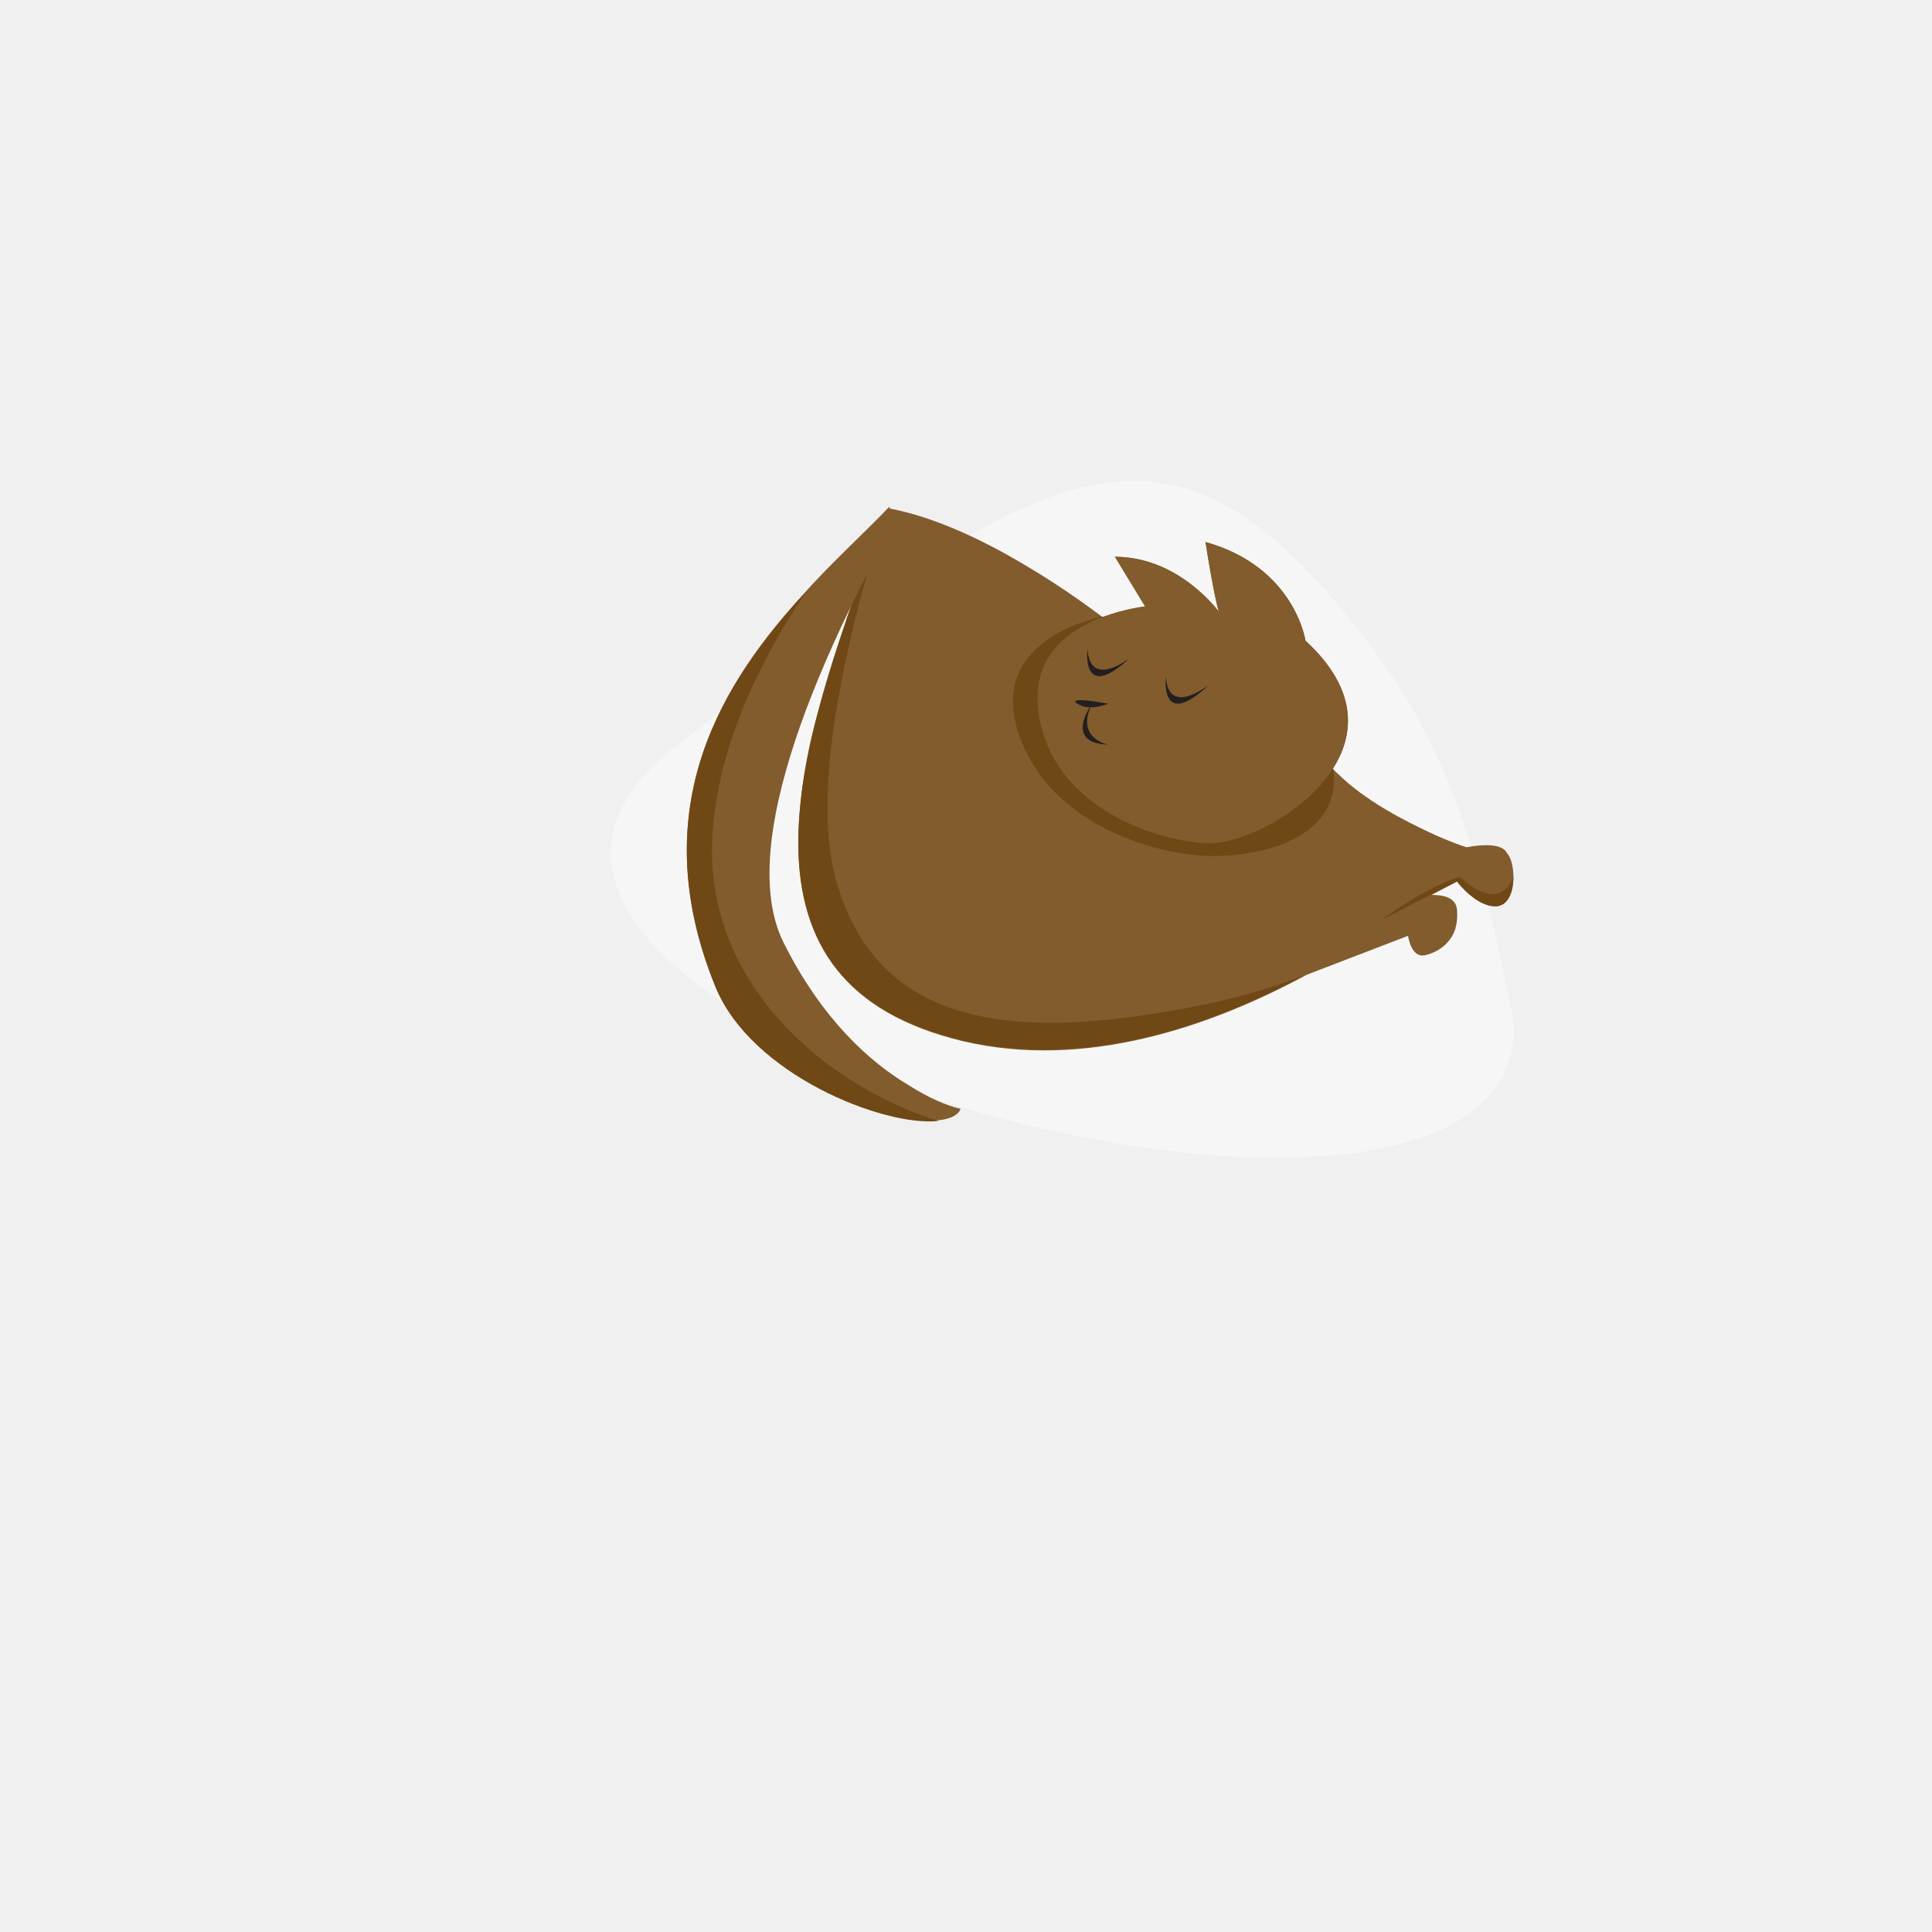
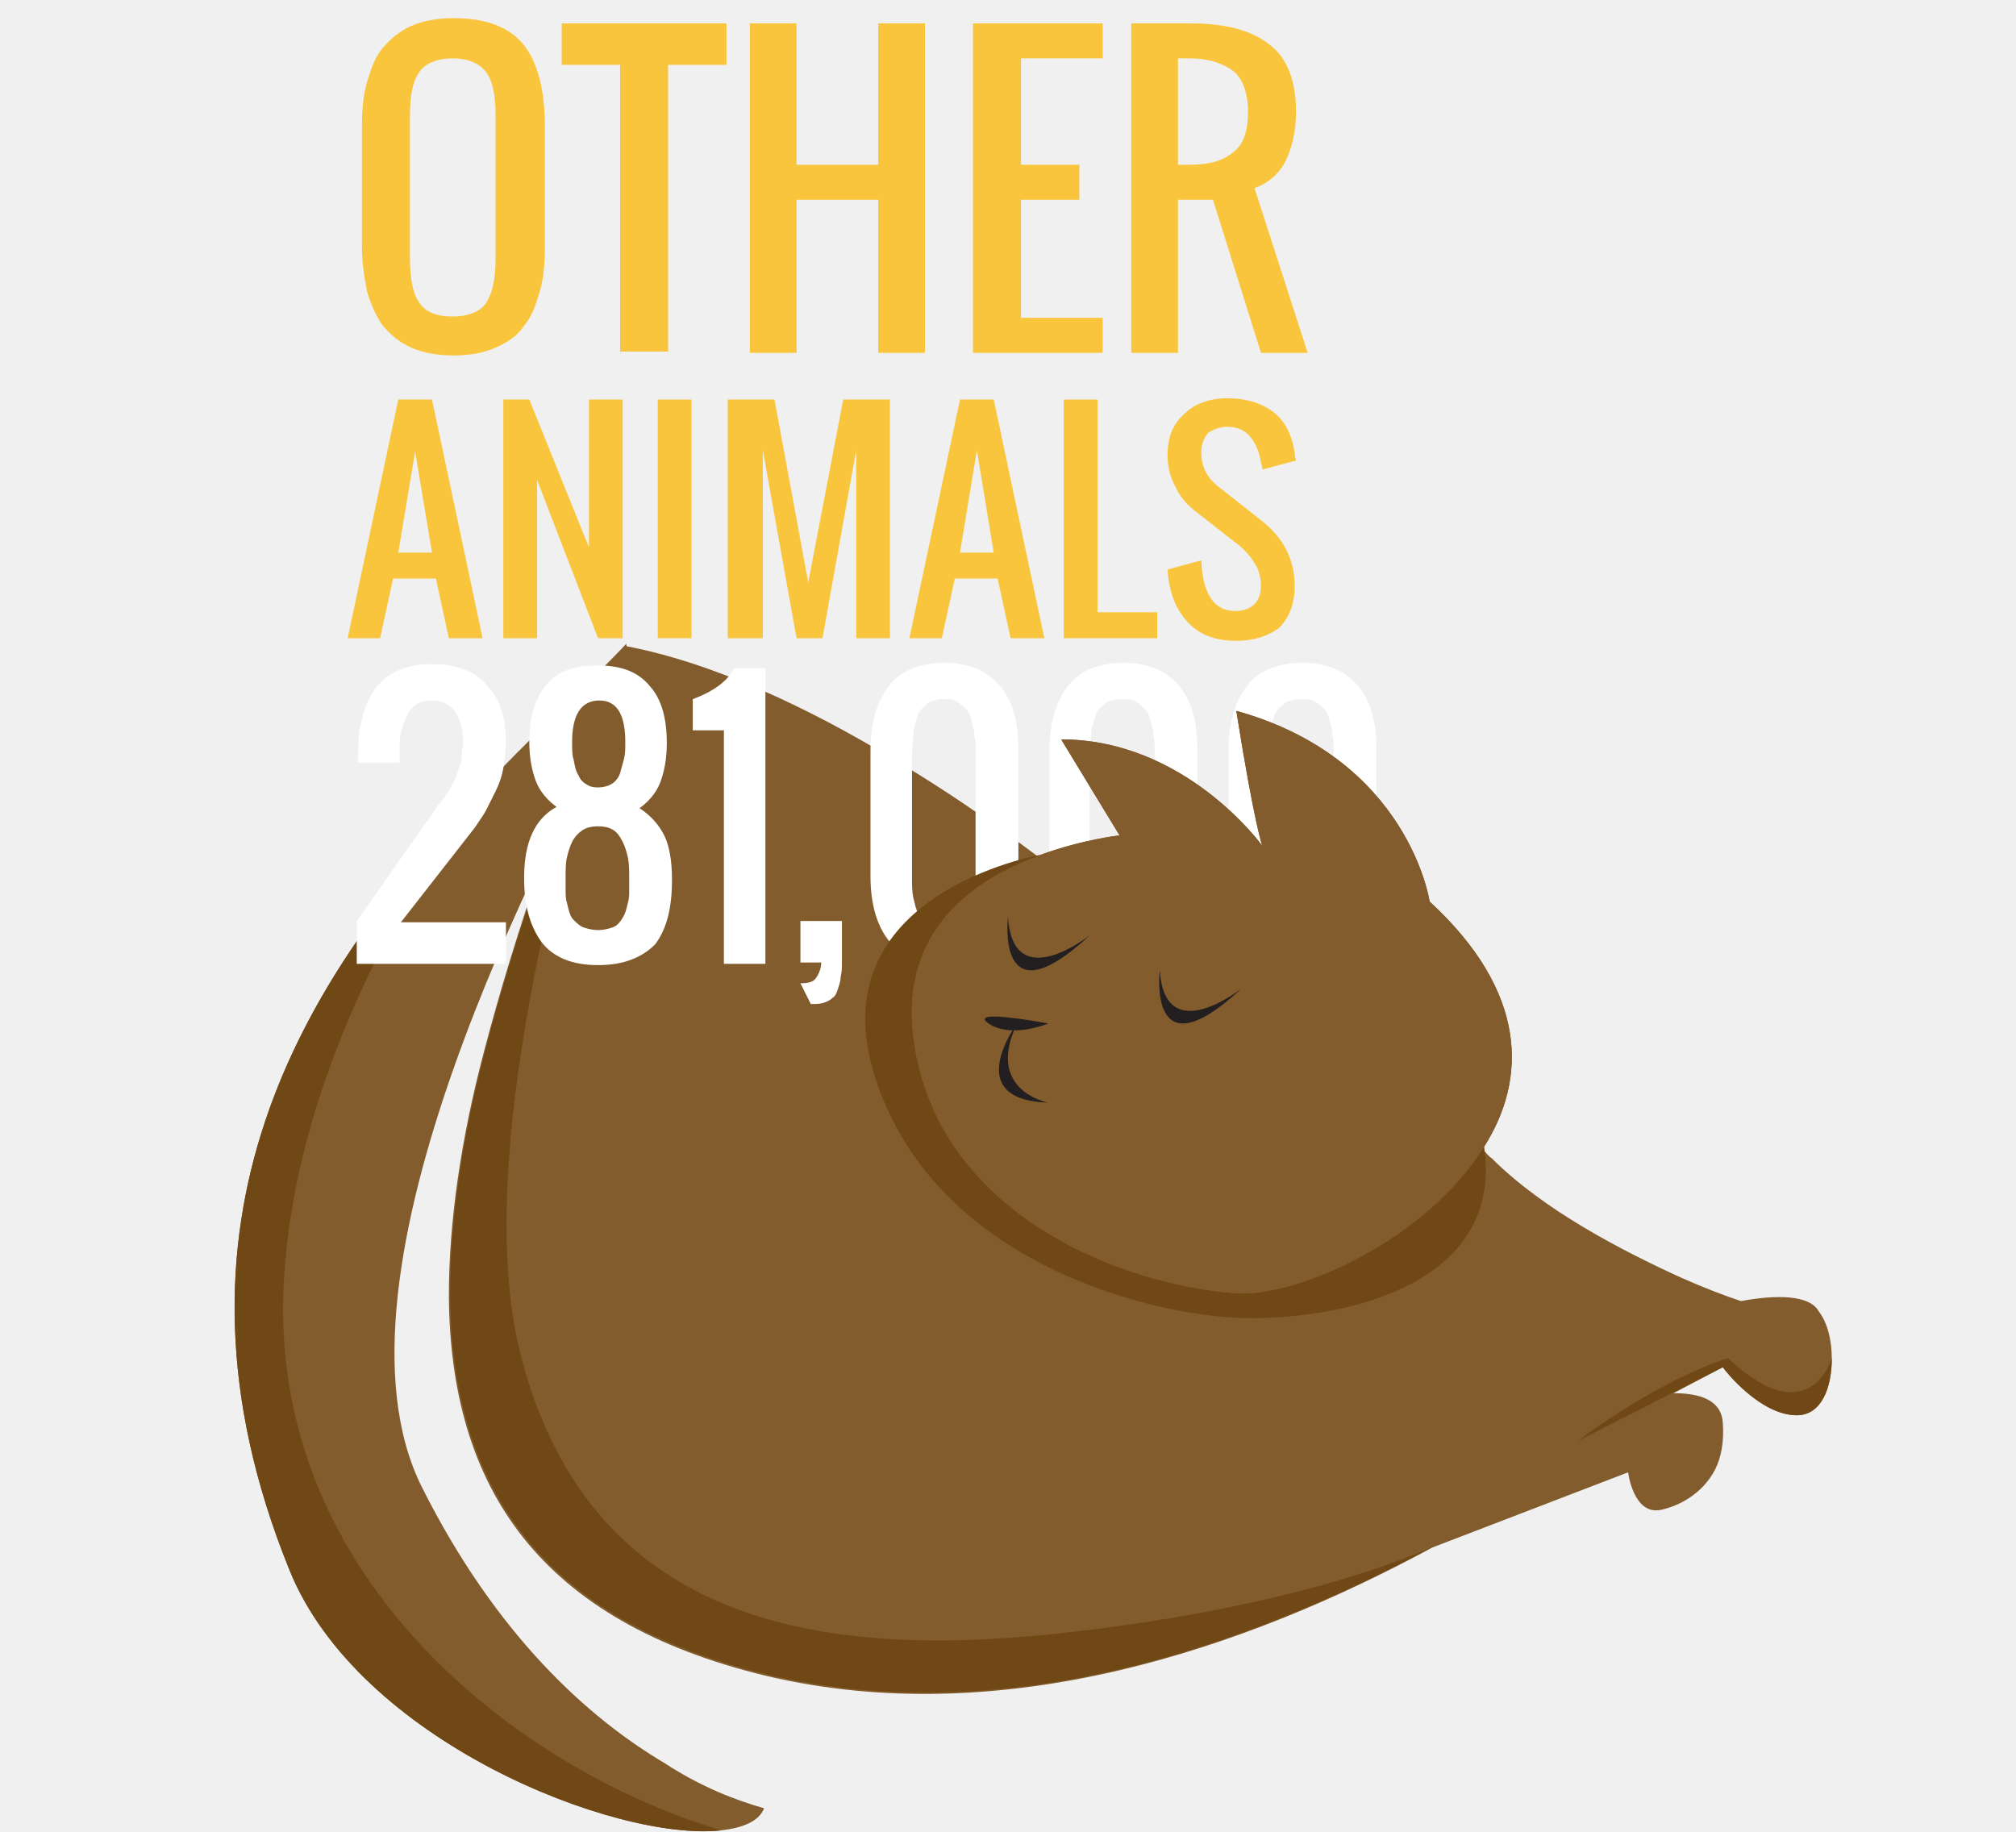
- <svg xmlns="http://www.w3.org/2000/svg" version="1.1" x="0px" y="0px" width="288px" height="288px" viewBox="0 0 288 288" enable-background="new 0 0 288 288" xml:space="preserve">
-   <g id="bck">
-     <path opacity="0.39" fill="#FFFFFF" d="M200.9,91.9C172.3,56.6,153.7,70.4,101,111c-53.7,41.4,128,90,124.6,41   C219.6,121.7,214,108,200.9,91.9z" />
-   </g>
+ <svg xmlns="http://www.w3.org/2000/svg" version="1.1" x="0px" y="0px" width="155.4px" height="141.2px" viewBox="0 0 155.4 141.2" enable-background="new 0 0 155.4 141.2" xml:space="preserve">
  <g id="body">
-     <path fill="#825C2D" d="M225.6,130.7L225.6,130.7c0,2.3-0.8,4.4-2.7,4.4c-2.8,0-5.5-3.4-5.7-3.7c0,0,0,0,0,0l-3.8,2   c2,0,3.7,0.5,3.8,2.3c0.1,1.4-0.1,2.6-0.6,3.6c0,0,0,0,0,0c-1,1.9-2.8,2.8-4.2,3.1c-2.1,0.4-2.5-2.9-2.5-2.9l-15.1,5.8c0,0,0,0,0,0   c-14.4,7.8-33.1,14.2-51.3,9.9c-17.5-4.2-24.4-14.5-24.5-29.3v0c0-5.6,0.9-12,2.7-18.8c1.2-4.6,2.7-9.5,4.5-14.7c0,0,0,0,0-0.1   c0,0,0,0,0,0c0,0,0,0,0,0c1.5-4.2,3.1-8.5,4.9-12.9c0.5-1.2,1-2.4,1.5-3.6c6.9,1.3,14.3,4.9,20.3,8.5c5.6,3.3,10,6.6,11.6,7.8   c-0.1,0-0.1,0-0.2,0.1c-4.9,1.8-10.6,5.7-9.6,13.9c1.7,13.8,16.2,19.2,24.9,19.8c4.9,0.3,14.8-4.3,19.1-11.3   c0.2,0.2,0.4,0.5,0.7,0.7c4,4,10,7.1,14.6,9.2c1.8,0.8,3.4,1.4,4.6,1.8c2.7-0.5,5.3-0.5,6,0.8C225.3,127.9,225.6,129.3,225.6,130.7   z" />
-     <path fill="#704815" d="M225.6,130.7C225.6,130.7,225.6,130.7,225.6,130.7c0,2.3-0.8,4.4-2.7,4.4c-2.8,0-5.5-3.4-5.7-3.7   c0,0,0,0,0,0l-11.2,5.7c6.7-5,11.6-6.4,11.6-6.4C223.9,136.5,225.6,130.7,225.6,130.7C225.6,130.7,225.6,130.7,225.6,130.7z" />
-     <path fill="#704815" d="M194.8,145.2c-14.4,7.8-33.1,14.2-51.3,9.9c-17.5-4.2-24.4-14.5-24.5-29.3v0c0-5.6,0.9-12,2.7-18.8   c1.2-4.6,2.7-9.5,4.5-14.7c0,0,0,0,0-0.1c0,0,0,0,0,0c0,0,0,0,0,0c1.5-4.2,3.1-8.5,4.9-12.9c-4.3,14-10.3,37.5-6.6,51.4   c5.5,20.9,23.7,23.3,42.5,21.1C185.2,149.6,194.3,145.4,194.8,145.2z" />
+     <path fill="#825C2D" d="M141.2,104.7L141.2,104.7c0,2.3-0.8,4.4-2.7,4.4c-2.8,0-5.5-3.4-5.7-3.7c0,0,0,0,0,0l-3.8,2   c2,0,3.7,0.5,3.8,2.3c0.1,1.4-0.1,2.6-0.6,3.6c0,0,0,0,0,0c-1,1.9-2.8,2.8-4.2,3.1c-2.1,0.4-2.5-2.9-2.5-2.9l-15.1,5.8c0,0,0,0,0,0   c-14.4,7.8-33.1,14.2-51.3,9.9c-17.5-4.2-24.4-14.5-24.5-29.3v0c0-5.6,0.9-12,2.7-18.8c1.2-4.6,2.7-9.5,4.5-14.7c0,0,0,0,0-0.1   c0,0,0,0,0,0c0,0,0,0,0,0c1.5-4.2,3.1-8.5,4.9-12.9c0.5-1.2,1-2.4,1.5-3.6c6.9,1.3,14.3,4.9,20.3,8.5c5.6,3.3,10,6.6,11.6,7.8   c-0.1,0-0.1,0-0.2,0.1c-4.9,1.8-10.6,5.7-9.6,13.9c1.7,13.8,16.2,19.2,24.9,19.8c4.9,0.3,14.8-4.3,19.1-11.3   c0.2,0.2,0.4,0.5,0.7,0.7c4,4,10,7.1,14.6,9.2c1.8,0.8,3.4,1.4,4.6,1.8c2.7-0.5,5.3-0.5,6,0.8C140.9,102,141.2,103.4,141.2,104.7z" />
+     <path fill="#704815" d="M141.2,104.7C141.2,104.7,141.2,104.7,141.2,104.7c0,2.3-0.8,4.4-2.7,4.4c-2.8,0-5.5-3.4-5.7-3.7   c0,0,0,0,0,0l-11.2,5.7c6.7-5,11.6-6.4,11.6-6.4C139.5,110.6,141.2,104.7,141.2,104.7C141.2,104.7,141.2,104.7,141.2,104.7z" />
+     <path fill="#704815" d="M110.5,119.2c-14.4,7.8-33.1,14.2-51.3,9.9c-17.5-4.2-24.4-14.5-24.5-29.3v0c0-5.6,0.9-12,2.7-18.8   c1.2-4.6,2.7-9.5,4.5-14.7c0,0,0,0,0-0.1c0,0,0,0,0,0c0,0,0,0,0,0c1.5-4.2,3.1-8.5,4.9-12.9c-4.3,14-10.3,37.5-6.6,51.4   c5.5,20.9,23.7,23.3,42.5,21.1C100.9,123.7,109.9,119.5,110.5,119.2z" />
  </g>
  <g id="tail">
-     <path fill="#825C2D" d="M143.2,165.3c-0.4,1-1.6,1.5-3.3,1.7c-8.1,0.9-28-6.9-33.3-20.1c-10.9-26.9,1.4-45.6,13.5-58.7   c0.3-0.3,0.6-0.7,0.9-1c4.3-4.6,8.6-8.5,11.6-11.7c-0.2,0.2,1,1.6-0.2,4c-6.1,11.6-23.7,44.7-15.6,61c5.7,11.4,12.8,17.8,18.7,21.3   C138.5,163.7,141.1,164.8,143.2,165.3z" />
-     <path fill="#704815" d="M139.9,167.1c-8.1,0.9-28-6.9-33.3-20.1c-10.9-26.9,1.4-45.6,13.5-58.7c-6.4,9.5-12.7,22-13.8,34.9   C104.1,147.2,124.5,162.4,139.9,167.1z" />
+     <path fill="#825C2D" d="M58.9,139.4c-0.4,1-1.6,1.5-3.3,1.7c-8.1,0.9-28-6.9-33.3-20.1c-10.9-26.9,1.4-45.6,13.5-58.7   c0.3-0.3,0.6-0.7,0.9-1c4.3-4.6,8.6-8.5,11.6-11.7c-0.2,0.2,1,1.6-0.2,4c-6.1,11.6-23.7,44.7-15.6,61c5.7,11.4,12.8,17.8,18.7,21.3   C54.1,137.8,56.8,138.8,58.9,139.4z" />
+     <path fill="#704815" d="M55.6,141.1c-8.1,0.9-28-6.9-33.3-20.1c-10.9-26.9,1.4-45.6,13.5-58.7c-6.4,9.5-12.7,22-13.8,34.9   C19.7,121.3,40.1,136.5,55.6,141.1z" />
+   </g>
+   <g id="Layer_4">
+     <g>
+       <rect x="26.6" y="1.8" fill="none" width="103.6" height="97.9" />
+       <path fill="#F9C53D" d="M35,27.4c-1.3,0-2.4-0.2-3.3-0.6c-0.9-0.4-1.6-1-2.2-1.7c-0.5-0.7-0.9-1.6-1.2-2.6c-0.2-1-0.4-2.2-0.4-3.5    V9.8c0-1.3,0.1-2.5,0.4-3.5s0.6-1.9,1.2-2.6s1.3-1.3,2.2-1.7c0.9-0.4,2-0.6,3.3-0.6c2.5,0,4.3,0.7,5.4,2.1S42,7.1,42,9.8V19    c0,1.3-0.1,2.5-0.4,3.5c-0.3,1-0.6,1.9-1.2,2.6c-0.5,0.8-1.3,1.3-2.2,1.7C37.3,27.2,36.2,27.4,35,27.4z M32.3,23.3    c0.5,0.8,1.4,1.1,2.6,1.1s2.2-0.4,2.6-1.1c0.5-0.8,0.7-1.9,0.7-3.4v-11c0-1.5-0.2-2.6-0.7-3.3c-0.5-0.7-1.4-1.1-2.6-1.1    s-2.2,0.4-2.6,1.1c-0.5,0.7-0.7,1.8-0.7,3.3v11C31.6,21.4,31.8,22.6,32.3,23.3z" />
+       <path fill="#F9C53D" d="M47.8,27.2V5h-4.5V1.8H56V5h-4.5v22.1H47.8z" />
+       <path fill="#F9C53D" d="M57.8,27.2V1.8h3.6v10.9h6.3V1.8h3.6v25.4h-3.6V15.4h-6.3v11.8H57.8z" />
+       <path fill="#F9C53D" d="M75,27.2V1.8h10v2.7h-6.3v8.2h4.5v2.7h-4.5v9.1H85v2.7H75z" />
+       <path fill="#F9C53D" d="M87.2,27.2V1.8h4.5c2.7,0,4.7,0.5,6.1,1.6c1.4,1,2.1,2.8,2.1,5.2c0,1.5-0.3,2.8-0.8,3.8s-1.3,1.7-2.4,2.1    l4.1,12.7h-3.6l-3.7-11.8h-2.7v11.8H87.2z M90.8,12.7h0.9c1.5,0,2.6-0.3,3.4-1c0.8-0.6,1.1-1.7,1.1-3.1s-0.4-2.5-1.1-3.1    c-0.8-0.6-1.9-1-3.4-1h-0.9V12.7z" />
+       <path fill="#F9C53D" d="M26.8,49.2l3.9-18.4h2.6l3.9,18.4h-2.6l-1-4.6h-3.3l-1,4.6H26.8z M30.7,42.6h2.6L32,34.8L30.7,42.6z" />
+       <path fill="#F9C53D" d="M38.8,49.2V30.8h2l4.6,11.4V30.8h2.6v18.4h-1.9L41.4,37v12.2H38.8z" />
+       <path fill="#F9C53D" d="M50.7,49.2V30.8h2.6v18.4H50.7z" />
+       <path fill="#F9C53D" d="M56.1,49.2V30.8h3.6l2.6,14.1L65,30.8h3.6v18.4H66V34.7l-2.6,14.5h-2l-2.6-14.5v14.5H56.1z" />
+       <path fill="#F9C53D" d="M70.1,49.2L74,30.8h2.6l3.9,18.4h-2.6l-1-4.6h-3.3l-1,4.6H70.1z M74,42.6h2.6l-1.3-7.9L74,42.6z" />
+       <path fill="#F9C53D" d="M82,49.2V30.8h2.6v16.4h4.6v2H82z" />
+       <path fill="#F9C53D" d="M95.3,49.4c-1.7,0-2.9-0.5-3.8-1.5c-0.9-1-1.4-2.3-1.5-4l2.6-0.7c0.1,2.6,1,3.9,2.6,3.9c1.3,0,2-0.7,2-2    c0-0.4-0.1-0.8-0.2-1.1c-0.1-0.3-0.3-0.6-0.5-0.9c-0.2-0.3-0.4-0.5-0.6-0.7c-0.2-0.2-0.4-0.4-0.7-0.6L92,39.3    c-0.6-0.5-1.1-1.1-1.4-1.8C90.2,36.8,90,36,90,35.1c0-1.4,0.4-2.4,1.3-3.2c0.8-0.8,2-1.2,3.3-1.2c1.5,0,2.7,0.4,3.6,1.1    c0.9,0.7,1.4,1.8,1.6,3.1c0,0.1,0,0.3,0.1,0.6l-2.6,0.7c0-0.1,0-0.3-0.1-0.5c-0.1-0.8-0.4-1.5-0.8-2c-0.4-0.5-1-0.8-1.8-0.8    c-0.6,0-1.1,0.2-1.5,0.5c-0.3,0.4-0.5,0.8-0.5,1.5c0,1,0.4,1.9,1.3,2.6l3.3,2.6c1.8,1.4,2.6,3.1,2.6,5.1c0,1.3-0.4,2.4-1.2,3.2    C97.8,49,96.7,49.4,95.3,49.4z" />
+       <path fill="#FFFFFF" d="M27.5,74.2v-3.2l5.7-8.1c0.1-0.1,0.2-0.3,0.4-0.6c0.2-0.3,0.4-0.5,0.5-0.6c0.1-0.1,0.2-0.3,0.4-0.6    c0.2-0.3,0.3-0.5,0.4-0.7c0.1-0.2,0.2-0.4,0.3-0.7s0.2-0.5,0.3-0.8c0.1-0.2,0.1-0.5,0.1-0.8c0-0.3,0.1-0.6,0.1-0.9    c0-0.9-0.2-1.7-0.6-2.3c-0.4-0.6-1-0.9-1.8-0.9c-0.5,0-0.9,0.1-1.2,0.3c-0.3,0.2-0.6,0.5-0.8,1S31,56,30.9,56.5    c-0.1,0.5-0.1,0.9-0.1,1.5v0.8h-3.2v-0.8c0-2.1,0.5-3.8,1.4-5s2.4-1.8,4.3-1.8c1.8,0,3.3,0.5,4.2,1.6c1,1,1.5,2.5,1.5,4.4    c0,0.7-0.1,1.4-0.2,2s-0.3,1.2-0.6,1.8s-0.5,1-0.7,1.4s-0.5,0.8-0.9,1.4l-5.7,7.3h8.1v3.2H27.5z" />
+       <path fill="#FFFFFF" d="M46.1,74.4c-2,0-3.4-0.6-4.3-1.7c-0.9-1.2-1.4-2.8-1.4-5c0-1.4,0.2-2.5,0.6-3.4c0.4-0.9,1-1.6,1.9-2.1    c-0.7-0.5-1.3-1.2-1.6-2s-0.5-1.8-0.5-3c0-1.9,0.4-3.3,1.3-4.4s2.2-1.5,4-1.5c1.8,0,3.1,0.5,4,1.6c0.9,1,1.3,2.5,1.3,4.4    c0,1.2-0.2,2.2-0.5,3c-0.3,0.8-0.9,1.5-1.6,2c0.9,0.6,1.5,1.3,1.9,2.1s0.6,2,0.6,3.4c0,2.2-0.4,3.8-1.3,5    C49.5,73.8,48.1,74.4,46.1,74.4z M45,71.5c0.3,0.1,0.7,0.2,1.1,0.2s0.8-0.1,1.1-0.2s0.5-0.3,0.7-0.6s0.3-0.5,0.4-0.9    c0.1-0.4,0.2-0.7,0.2-1.1s0-0.8,0-1.3c0-0.5,0-1-0.1-1.5c-0.1-0.4-0.2-0.8-0.4-1.2s-0.4-0.7-0.7-0.9s-0.7-0.3-1.2-0.3    s-0.9,0.1-1.2,0.3s-0.6,0.5-0.8,0.9c-0.2,0.4-0.3,0.8-0.4,1.2c-0.1,0.4-0.1,0.9-0.1,1.5c0,0.5,0,0.9,0,1.3c0,0.4,0.1,0.7,0.2,1.1    c0.1,0.4,0.2,0.7,0.4,0.9S44.7,71.4,45,71.5z M46.1,60.7c0.4,0,0.8-0.1,1.1-0.3s0.5-0.5,0.6-0.8c0.1-0.4,0.2-0.7,0.3-1.1    s0.1-0.8,0.1-1.3c0-2.2-0.7-3.2-2-3.2c-1.4,0-2.1,1.1-2.1,3.2c0,0.5,0,1,0.1,1.3c0.1,0.4,0.1,0.7,0.3,1.1s0.3,0.6,0.6,0.8    S45.6,60.7,46.1,60.7z" />
+       <path fill="#FFFFFF" d="M55.8,74.2V56.3h-2.4v-2.4c1.6-0.6,2.7-1.4,3.2-2.4h2.4v22.8H55.8z" />
+       <path fill="#FFFFFF" d="M62.5,77.4l-0.8-1.6c0.6,0,1-0.1,1.2-0.4c0.2-0.3,0.4-0.7,0.4-1.2h-1.6v-3.2h3.2c0,1.2,0,2.2,0,3.1    c0,0.5,0,0.8-0.1,1.2c0,0.3-0.1,0.6-0.2,0.9c-0.1,0.3-0.2,0.6-0.4,0.7c-0.2,0.2-0.4,0.3-0.7,0.4C63.2,77.4,62.9,77.4,62.5,77.4z" />
+       <path fill="#FFFFFF" d="M72.8,74.4c-1.2,0-2.3-0.3-3.2-0.9c-0.9-0.6-1.5-1.4-1.9-2.4c-0.4-1-0.6-2.2-0.6-3.5v-9.8    c0-2.1,0.5-3.7,1.4-4.9c0.9-1.2,2.4-1.8,4.3-1.8c1.9,0,3.3,0.6,4.3,1.8s1.4,2.8,1.4,4.9v9.8c0,2-0.5,3.7-1.5,4.9    C76,73.8,74.6,74.4,72.8,74.4z M72.8,71.8c1.6,0,2.4-1.4,2.4-4.1v-9.8c0-0.5,0-0.9-0.1-1.2c0-0.4-0.1-0.7-0.2-1.1    c-0.1-0.4-0.2-0.7-0.4-0.9c-0.2-0.2-0.4-0.4-0.7-0.6c-0.3-0.2-0.6-0.2-1.1-0.2S72,54,71.7,54.1c-0.3,0.2-0.5,0.4-0.7,0.6    c-0.2,0.2-0.3,0.6-0.4,0.9c-0.1,0.4-0.2,0.7-0.2,1.1c0,0.4-0.1,0.8-0.1,1.2v9.8c0,0.5,0,1,0.1,1.5c0.1,0.4,0.2,0.9,0.4,1.3    c0.2,0.4,0.4,0.7,0.8,1C71.9,71.6,72.3,71.8,72.8,71.8z" />
+       <path fill="#FFFFFF" d="M86.6,74.4c-1.2,0-2.3-0.3-3.2-0.9c-0.9-0.6-1.5-1.4-1.9-2.4c-0.4-1-0.6-2.2-0.6-3.5v-9.8    c0-2.1,0.5-3.7,1.4-4.9c0.9-1.2,2.4-1.8,4.3-1.8c1.9,0,3.3,0.6,4.3,1.8s1.4,2.8,1.4,4.9v9.8c0,2-0.5,3.7-1.5,4.9    C89.9,73.8,88.4,74.4,86.6,74.4z M86.6,71.8c1.6,0,2.4-1.4,2.4-4.1v-9.8c0-0.5,0-0.9-0.1-1.2c0-0.4-0.1-0.7-0.2-1.1    c-0.1-0.4-0.2-0.7-0.4-0.9c-0.2-0.2-0.4-0.4-0.7-0.6c-0.3-0.2-0.6-0.2-1.1-0.2s-0.8,0.1-1.1,0.2c-0.3,0.2-0.5,0.4-0.7,0.6    c-0.2,0.2-0.3,0.6-0.4,0.9c-0.1,0.4-0.2,0.7-0.2,1.1c0,0.4-0.1,0.8-0.1,1.2v9.8c0,0.5,0,1,0.1,1.5c0.1,0.4,0.2,0.9,0.4,1.3    c0.2,0.4,0.4,0.7,0.8,1C85.7,71.6,86.1,71.8,86.6,71.8z" />
+       <path fill="#FFFFFF" d="M100.4,74.4c-1.2,0-2.3-0.3-3.2-0.9c-0.9-0.6-1.5-1.4-1.9-2.4c-0.4-1-0.6-2.2-0.6-3.5v-9.8    c0-2.1,0.5-3.7,1.4-4.9c0.9-1.2,2.4-1.8,4.3-1.8c1.9,0,3.3,0.6,4.3,1.8s1.4,2.8,1.4,4.9v9.8c0,2-0.5,3.7-1.5,4.9    C103.7,73.8,102.3,74.4,100.4,74.4z M100.4,71.8c1.6,0,2.4-1.4,2.4-4.1v-9.8c0-0.5,0-0.9-0.1-1.2c0-0.4-0.1-0.7-0.2-1.1    c-0.1-0.4-0.2-0.7-0.4-0.9c-0.2-0.2-0.4-0.4-0.7-0.6c-0.3-0.2-0.6-0.2-1.1-0.2s-0.8,0.1-1.1,0.2c-0.3,0.2-0.5,0.4-0.7,0.6    c-0.2,0.2-0.3,0.6-0.4,0.9C98.1,56,98,56.4,98,56.7c0,0.4-0.1,0.8-0.1,1.2v9.8c0,0.5,0,1,0.1,1.5c0.1,0.4,0.2,0.9,0.4,1.3    c0.2,0.4,0.4,0.7,0.8,1C99.5,71.6,99.9,71.8,100.4,71.8z" />
+     </g>
  </g>
  <g id="head">
-     <path fill="#704815" d="M164.5,91.9c0,0-17.4,3-12.7,17.3s21.4,18.2,28.2,18.4c6.9,0.2,20.3-2.1,18.7-13.2S164.5,91.9,164.5,91.9z" />
-     <radialGradient id="SVGID_1_" cx="177.767" cy="103.242" r="25.963" fx="153.961" fy="113.603" gradientTransform="matrix(1 0 0 1.2053 0 -21.1934)" gradientUnits="userSpaceOnUse">
+     <path fill="#704815" d="M80.2,65.9c0,0-17.4,3-12.7,17.3c4.7,14.3,21.4,18.2,28.2,18.4c6.9,0.2,20.3-2.1,18.7-13.2   C112.9,77.4,80.2,65.9,80.2,65.9z" />
+     <radialGradient id="SVGID_1_" cx="93.407" cy="77.287" r="25.963" fx="69.601" fy="87.648" gradientTransform="matrix(1 0 0 1.2053 0 -15.8655)" gradientUnits="userSpaceOnUse">
      <stop offset="0.423" style="stop-color:#976225" />
      <stop offset="1" style="stop-color:#704815" />
    </radialGradient>
-     <path fill="url(#SVGID_1_)" d="M198.8,114.4c-4.3,7-14.2,11.6-19.1,11.3c-8.6-0.6-23.2-6-24.9-19.8c-1-8.2,4.7-12.1,9.6-13.9   c0.1,0,0.1,0,0.2-0.1c3.3-1.2,6.1-1.5,6.1-1.5l-4.5-7.4c9.6,0,15.5,8.2,15.5,8.2s-0.6-1.6-2-10.4c13.3,3.7,14.9,14.7,14.9,14.7   C202.2,102.5,202.1,109.1,198.8,114.4z" />
-     <path fill="#231F20" d="M173.8,100.8c0,0-1,8.2,6.3,1.4C180,102.2,174.1,106.9,173.8,100.8z" />
-     <path fill="#231F20" d="M162.1,96.7c0,0-1,8.2,6.3,1.4C168.4,98.1,162.5,102.8,162.1,96.7z" />
-     <path fill="#231F20" d="M165.2,104.9c0,0-6.3-1.2-4.6,0C162.4,106.1,165.2,104.9,165.2,104.9z" />
-     <path fill="#231F20" d="M162.8,104.9c0,0-4.4,5.9,2.4,6.1C165.2,111,160.2,110.1,162.8,104.9z" />
-     <path fill="#825C2D" d="M198.8,114.4c-4.3,7-14.2,11.6-19.1,11.3c-8.6-0.6-23.2-6-24.9-19.8c-1-8.2,4.7-12.1,9.6-13.9   c0.1,0,0.1,0,0.2-0.1c3.3-1.2,6.1-1.5,6.1-1.5l-4.5-7.4c9.6,0,15.5,8.2,15.5,8.2s-0.6-1.6-2-10.4c13.3,3.7,14.9,14.7,14.9,14.7   C202.2,102.5,202.1,109.1,198.8,114.4z" />
-     <path fill="#231F20" d="M173.8,100.8c0,0-1,8.2,6.3,1.4C180,102.2,174.1,106.9,173.8,100.8z" />
-     <path fill="#231F20" d="M162.1,96.7c0,0-1,8.2,6.3,1.4C168.4,98.1,162.5,102.8,162.1,96.7z" />
-     <path fill="#231F20" d="M165.2,104.9c0,0-6.3-1.2-4.6,0C162.4,106.1,165.2,104.9,165.2,104.9z" />
-     <path fill="#231F20" d="M162.8,104.9c0,0-4.4,5.9,2.4,6.1C165.2,111,160.2,110.1,162.8,104.9z" />
+     <path fill="url(#SVGID_1_)" d="M114.4,88.4c-4.3,7-14.2,11.6-19.1,11.3c-8.6-0.6-23.2-6-24.9-19.8c-1-8.2,4.7-12.1,9.6-13.9   c0.1,0,0.1,0,0.2-0.1c3.3-1.2,6.1-1.5,6.1-1.5L81.8,57c9.6,0,15.5,8.2,15.5,8.2s-0.6-1.6-2-10.4c13.3,3.7,14.9,14.7,14.9,14.7   C117.8,76.5,117.7,83.2,114.4,88.4z" />
+     <path fill="#231F20" d="M89.4,74.8c0,0-1,8.2,6.3,1.4C95.7,76.2,89.8,80.9,89.4,74.8z" />
+     <path fill="#231F20" d="M77.7,70.7c0,0-1,8.2,6.3,1.4C84,72.1,78.1,76.8,77.7,70.7z" />
+     <path fill="#231F20" d="M80.8,78.9c0,0-6.3-1.2-4.6,0C78,80.1,80.8,78.9,80.8,78.9z" />
+     <path fill="#231F20" d="M78.4,78.9c0,0-4.4,5.9,2.4,6.1C80.8,85,75.9,84.1,78.4,78.9z" />
+     <path fill="#825C2D" d="M114.4,88.4c-4.3,7-14.2,11.6-19.1,11.3c-8.6-0.6-23.2-6-24.9-19.8c-1-8.2,4.7-12.1,9.6-13.9   c0.1,0,0.1,0,0.2-0.1c3.3-1.2,6.1-1.5,6.1-1.5L81.8,57c9.6,0,15.5,8.2,15.5,8.2s-0.6-1.6-2-10.4c13.3,3.7,14.9,14.7,14.9,14.7   C117.8,76.5,117.7,83.2,114.4,88.4z" />
+     <path fill="#231F20" d="M89.4,74.8c0,0-1,8.2,6.3,1.4C95.7,76.2,89.8,80.9,89.4,74.8z" />
+     <path fill="#231F20" d="M77.7,70.7c0,0-1,8.2,6.3,1.4C84,72.1,78.1,76.8,77.7,70.7z" />
+     <path fill="#231F20" d="M80.8,78.9c0,0-6.3-1.2-4.6,0C78,80.1,80.8,78.9,80.8,78.9z" />
+     <path fill="#231F20" d="M78.4,78.9c0,0-4.4,5.9,2.4,6.1C80.8,85,75.9,84.1,78.4,78.9z" />
    <g>
	</g>
    <g>
	</g>
    <g>
	</g>
    <g>
	</g>
    <g>
	</g>
    <g>
	</g>
  </g>
</svg>
